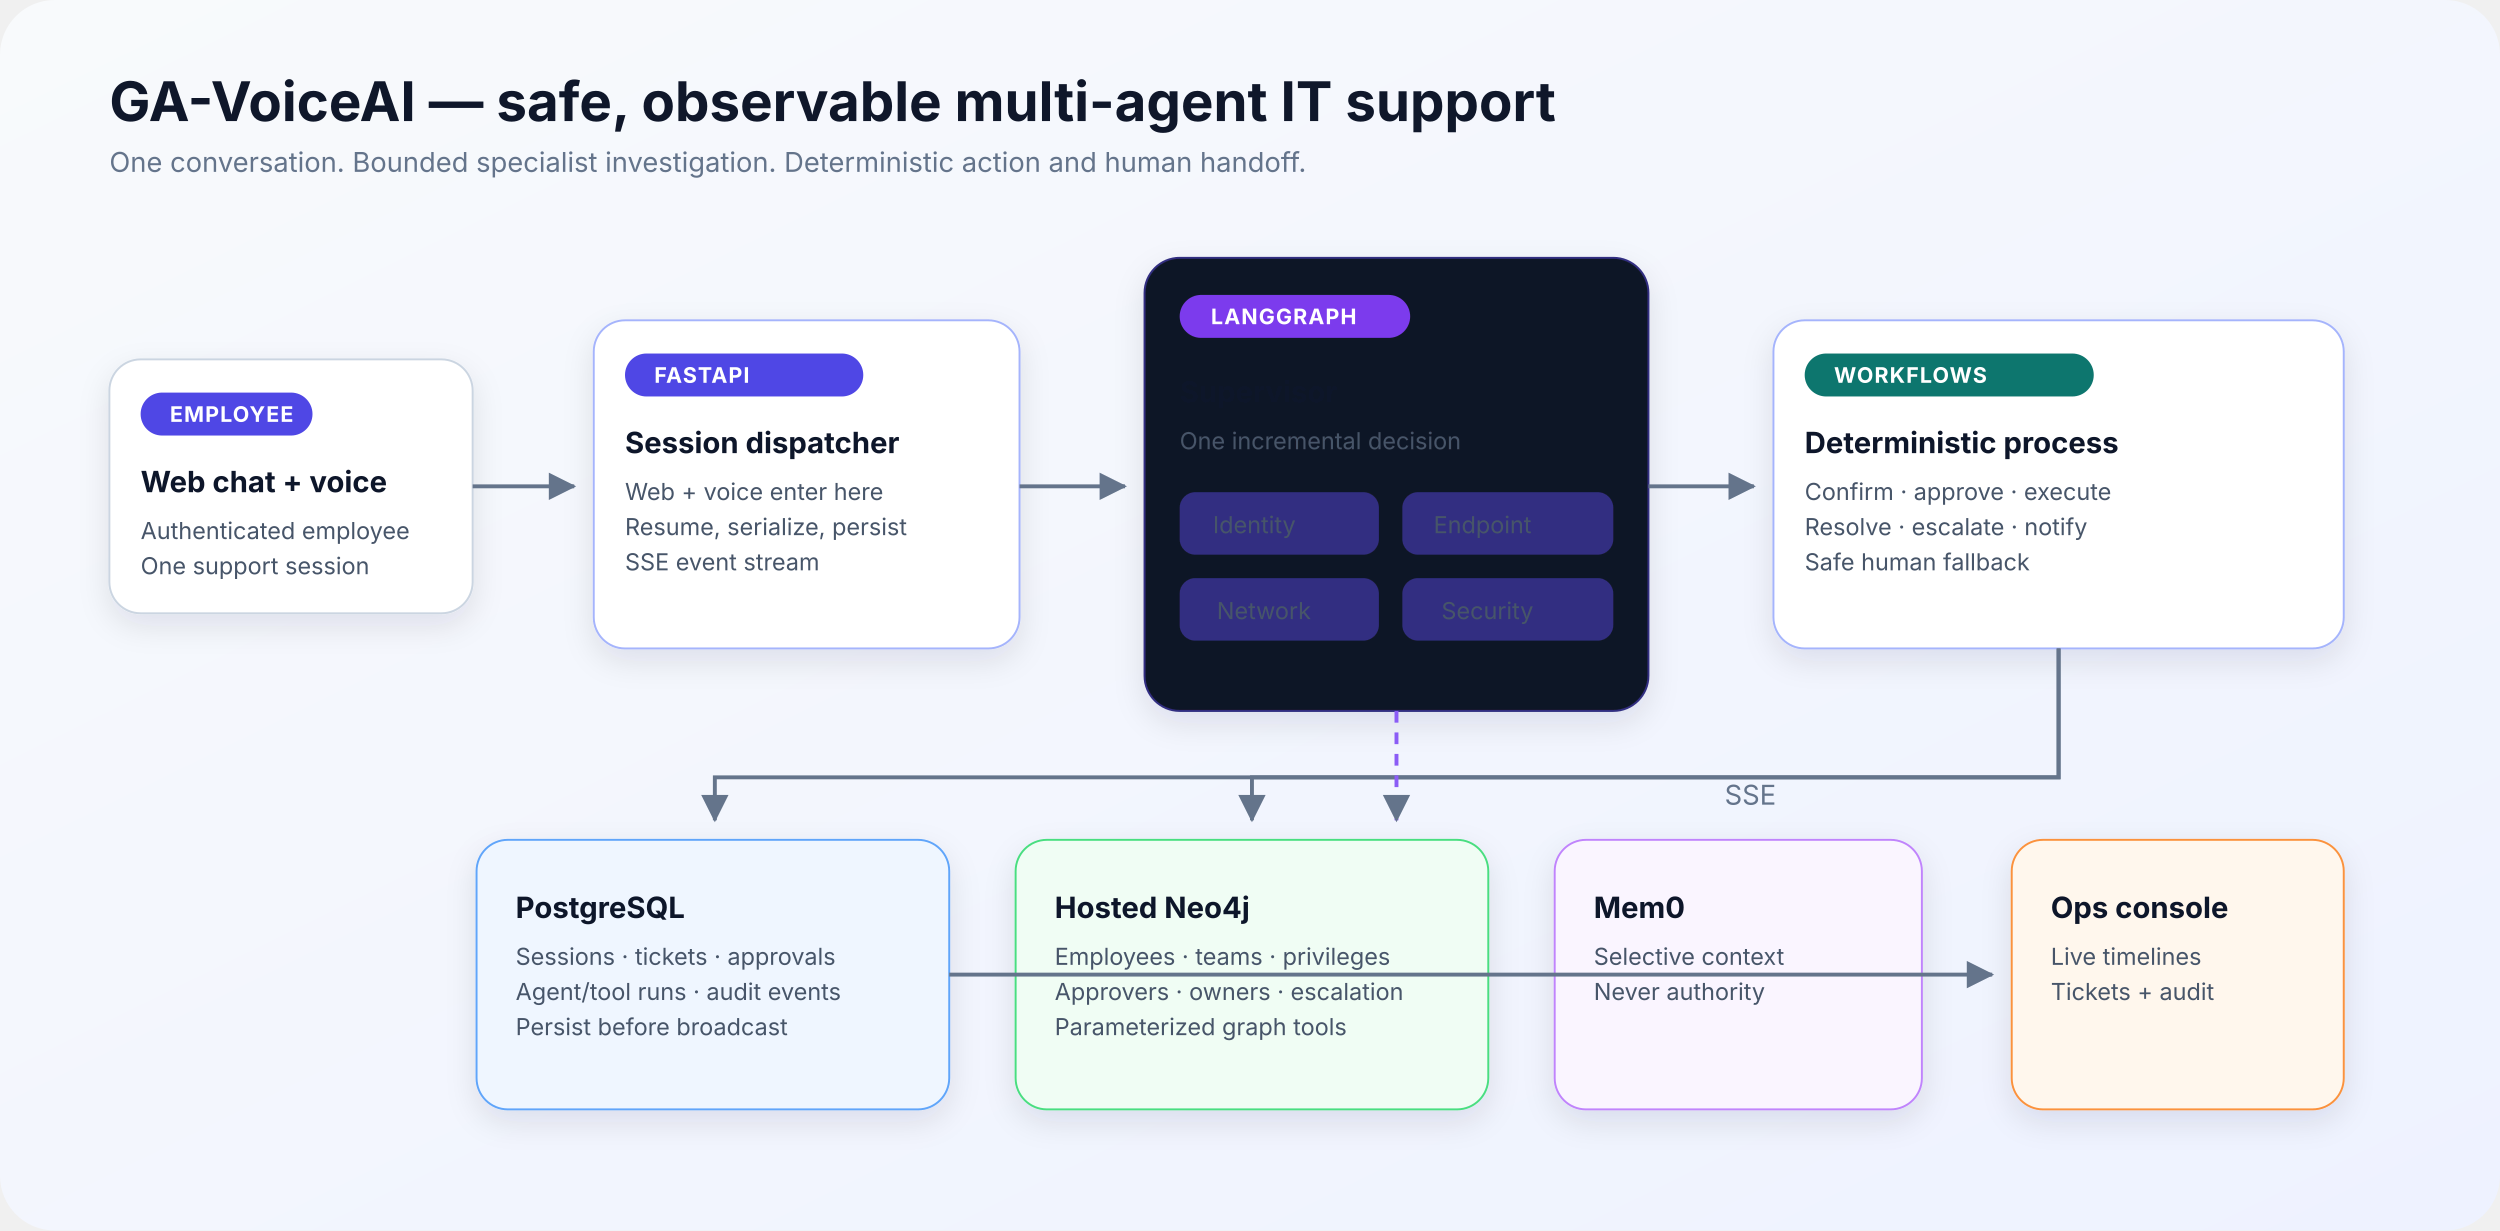
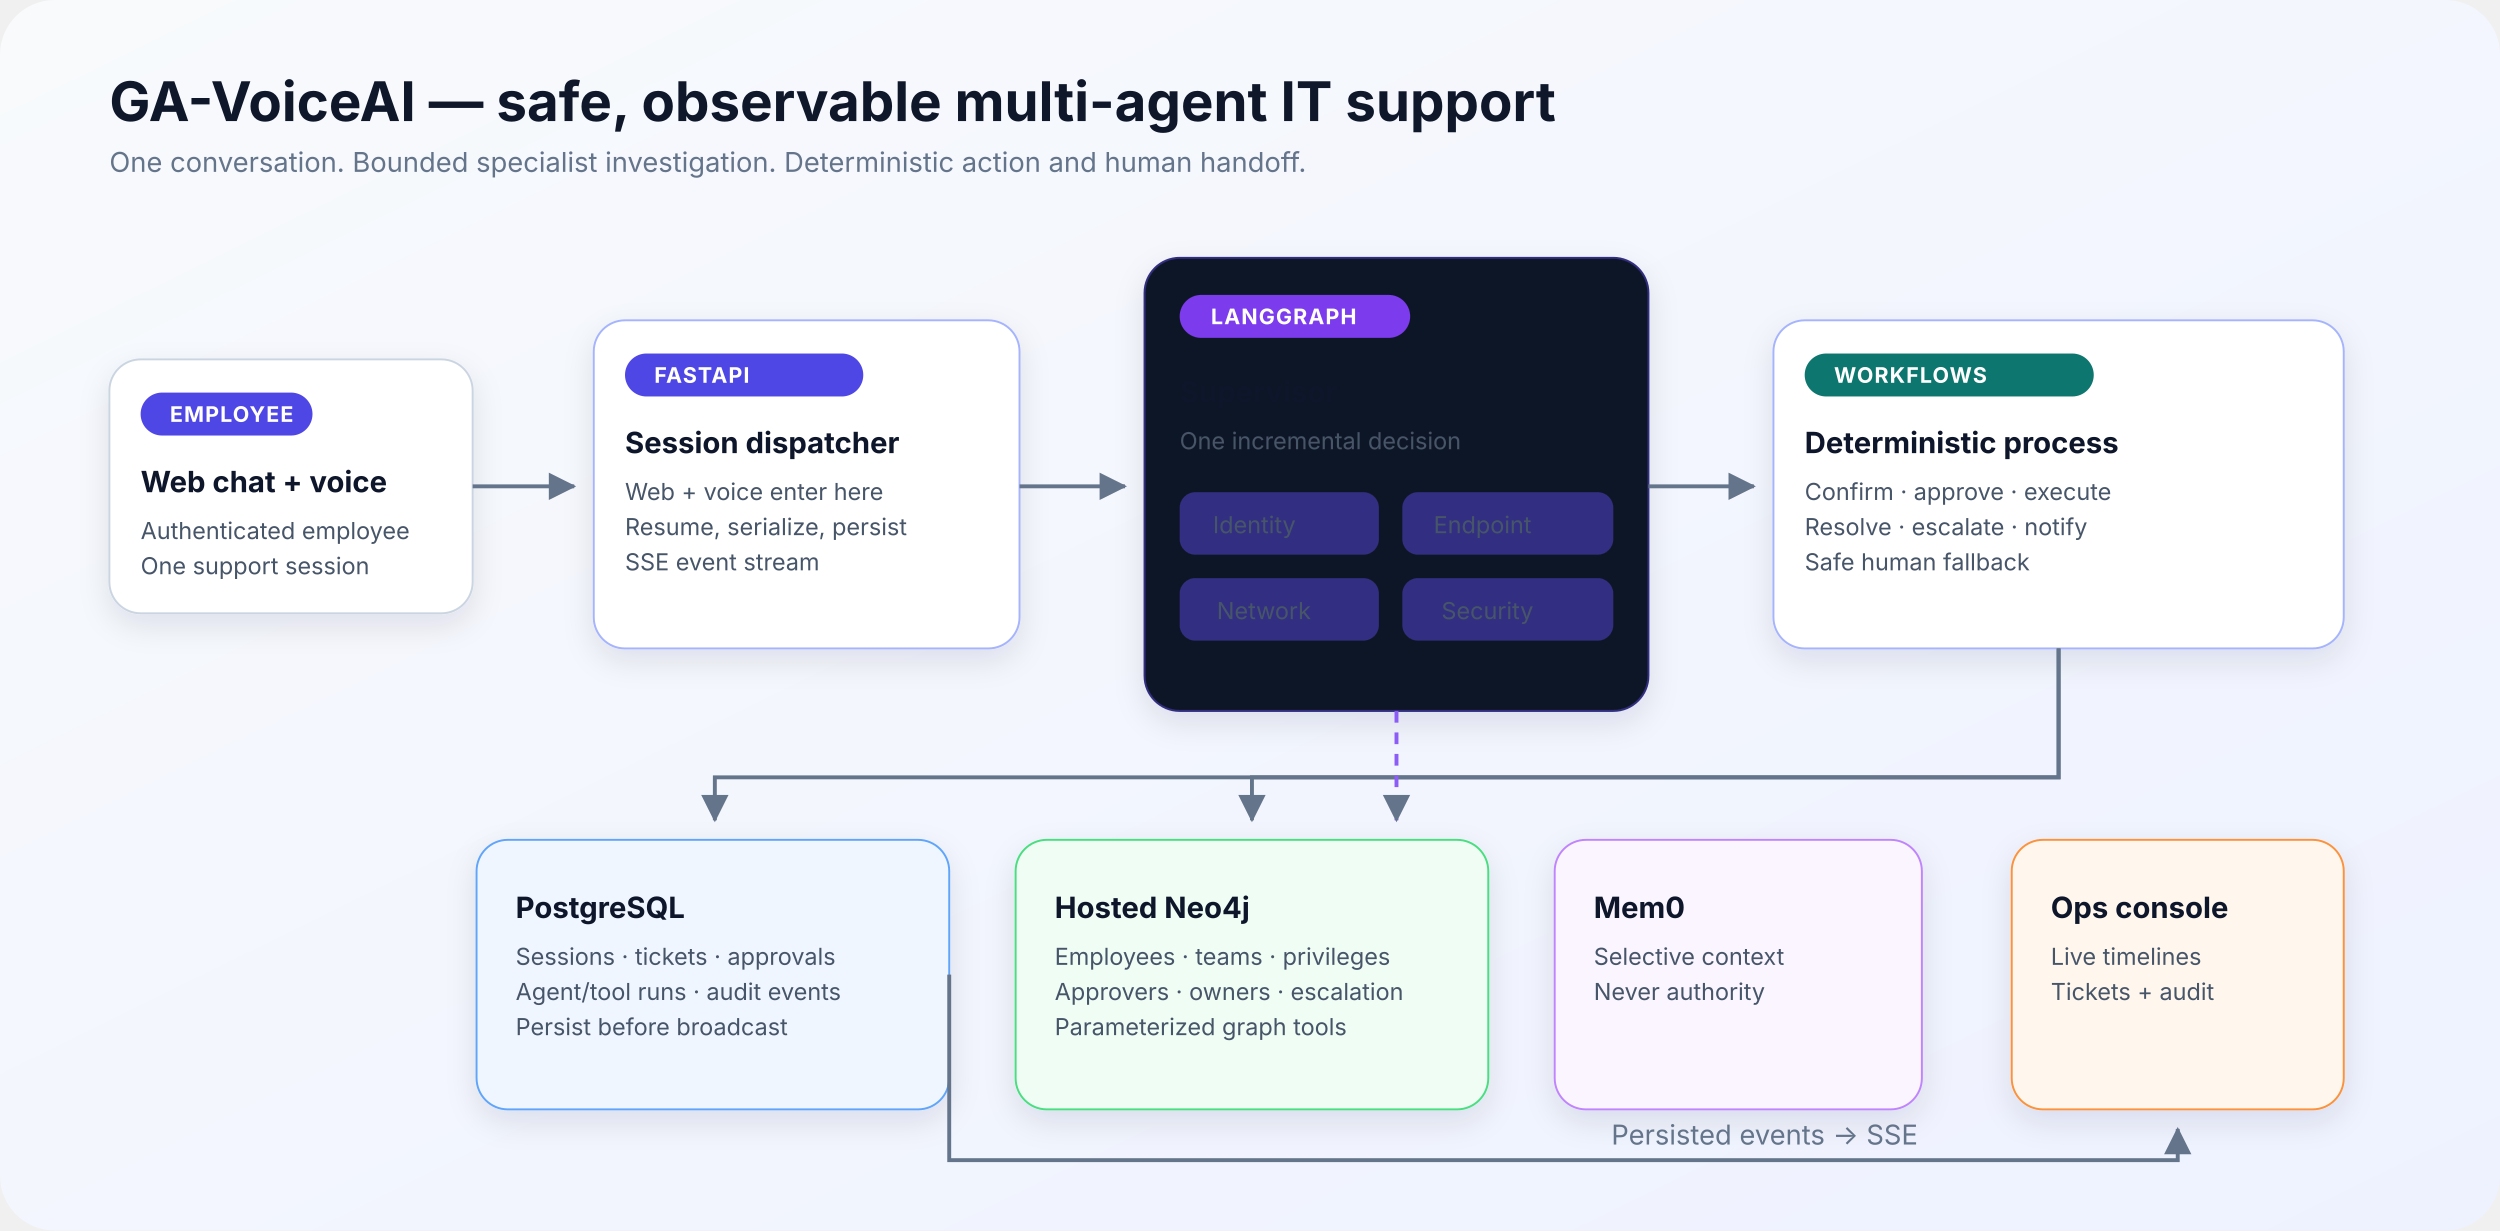
<svg xmlns="http://www.w3.org/2000/svg" viewBox="0 0 1280 630" role="img" aria-labelledby="title desc">
  <defs>
    <linearGradient id="background" x1="0" y1="0" x2="1" y2="1">
      <stop offset="0" stop-color="#f8fafc" />
      <stop offset="1" stop-color="#eef2ff" />
    </linearGradient>
    <filter id="shadow" x="-20%" y="-20%" width="140%" height="140%">
      <feDropShadow dx="0" dy="6" stdDeviation="8" flood-color="#0f172a" flood-opacity=".10" />
    </filter>
    <marker id="arrow" markerWidth="8" markerHeight="8" refX="6.5" refY="3.5" orient="auto">
      <path d="M0 0 7 3.5 0 7z" fill="#64748b" />
    </marker>
    <style>
      .title { font: 700 28px Inter, Arial, sans-serif; fill: #0f172a; }
      .subtitle { font: 400 14px Inter, Arial, sans-serif; fill: #64748b; }
      .label { font: 700 15px Inter, Arial, sans-serif; fill: #0f172a; }
      .detail { font: 400 12px Inter, Arial, sans-serif; fill: #475569; }
      .pill { font: 700 11px Inter, Arial, sans-serif; fill: #fff; letter-spacing: .05em; }
      .line { stroke: #64748b; stroke-width: 2; fill: none; marker-end: url(#arrow); }
      .dash { stroke: #8b5cf6; stroke-width: 2; fill: none; stroke-dasharray: 6 5; marker-end: url(#arrow); }
    </style>
  </defs>
  <rect width="1280" height="630" rx="28" fill="url(#background)" />
  <text x="56" y="62" class="title">GA-VoiceAI — safe, observable multi-agent IT support</text>
  <text x="56" y="88" class="subtitle">One conversation. Bounded specialist investigation. Deterministic action and human handoff.</text>
  <g filter="url(#shadow)">
    <rect x="56" y="184" width="186" height="130" rx="16" fill="#fff" stroke="#cbd5e1" />
    <rect x="72" y="201" width="88" height="22" rx="11" fill="#4f46e5" />
    <text x="87" y="216" class="pill">EMPLOYEE</text>
    <text x="72" y="252" class="label">Web chat + voice</text>
    <text x="72" y="276" class="detail">Authenticated employee</text>
    <text x="72" y="294" class="detail">One support session</text>
    <rect x="304" y="164" width="218" height="168" rx="16" fill="#fff" stroke="#a5b4fc" />
    <rect x="320" y="181" width="122" height="22" rx="11" fill="#4f46e5" />
    <text x="335" y="196" class="pill">FASTAPI</text>
    <text x="320" y="232" class="label">Session dispatcher</text>
    <text x="320" y="256" class="detail">Web + voice enter here</text>
    <text x="320" y="274" class="detail">Resume, serialize, persist</text>
    <text x="320" y="292" class="detail">SSE event stream</text>
    <rect x="586" y="132" width="258" height="232" rx="18" fill="#111827" stroke="#312e81" />
    <rect x="604" y="151" width="118" height="22" rx="11" fill="#7c3aed" />
    <text x="620" y="166" class="pill">LANGGRAPH</text>
    <text x="604" y="206" class="label" fill="#f8fafc">Supervisor</text>
    <text x="604" y="230" class="detail" fill="#cbd5e1">One incremental decision</text>
    <rect x="604" y="252" width="102" height="32" rx="8" fill="#312e81" />
    <text x="621" y="273" class="detail" fill="#e0e7ff">Identity</text>
    <rect x="718" y="252" width="108" height="32" rx="8" fill="#312e81" />
    <text x="734" y="273" class="detail" fill="#e0e7ff">Endpoint</text>
    <rect x="604" y="296" width="102" height="32" rx="8" fill="#312e81" />
    <text x="623" y="317" class="detail" fill="#e0e7ff">Network</text>
    <rect x="718" y="296" width="108" height="32" rx="8" fill="#312e81" />
    <text x="738" y="317" class="detail" fill="#e0e7ff">Security</text>
    <rect x="908" y="164" width="292" height="168" rx="16" fill="#fff" stroke="#a5b4fc" />
    <rect x="924" y="181" width="148" height="22" rx="11" fill="#0f766e" />
    <text x="939" y="196" class="pill">WORKFLOWS</text>
    <text x="924" y="232" class="label">Deterministic process</text>
    <text x="924" y="256" class="detail">Confirm · approve · execute</text>
    <text x="924" y="274" class="detail">Resolve · escalate · notify</text>
    <text x="924" y="292" class="detail">Safe human fallback</text>
    <rect x="244" y="430" width="242" height="138" rx="16" fill="#eff6ff" stroke="#60a5fa" />
    <text x="264" y="470" class="label">PostgreSQL</text>
    <text x="264" y="494" class="detail">Sessions · tickets · approvals</text>
    <text x="264" y="512" class="detail">Agent/tool runs · audit events</text>
    <text x="264" y="530" class="detail">Persist before broadcast</text>
    <rect x="520" y="430" width="242" height="138" rx="16" fill="#f0fdf4" stroke="#4ade80" />
    <text x="540" y="470" class="label">Hosted Neo4j</text>
    <text x="540" y="494" class="detail">Employees · teams · privileges</text>
    <text x="540" y="512" class="detail">Approvers · owners · escalation</text>
    <text x="540" y="530" class="detail">Parameterized graph tools</text>
    <rect x="796" y="430" width="188" height="138" rx="16" fill="#faf5ff" stroke="#c084fc" />
    <text x="816" y="470" class="label">Mem0</text>
    <text x="816" y="494" class="detail">Selective context</text>
    <text x="816" y="512" class="detail">Never authority</text>
    <rect x="1030" y="430" width="170" height="138" rx="16" fill="#fff7ed" stroke="#fb923c" />
    <text x="1050" y="470" class="label">Ops console</text>
    <text x="1050" y="494" class="detail">Live timelines</text>
    <text x="1050" y="512" class="detail">Tickets + audit</text>
  </g>
  <path d="M242 249 H294" class="line" />
  <path d="M522 249 H576" class="line" />
  <path d="M844 249 H898" class="line" />
  <path d="M1054 332 V398 H366 V420" class="line" />
  <path d="M1054 332 V398 H641 V420" class="line" />
  <path d="M715 364 V420" class="dash" />
-   <path d="M486 499 H1020" class="line" />
-   <text x="883" y="412" class="subtitle">SSE</text>
+   <path d="M486 499 V594 H1115 V578" class="line" />
+   <text x="825" y="586" class="subtitle">Persisted events → SSE</text>
</svg>
